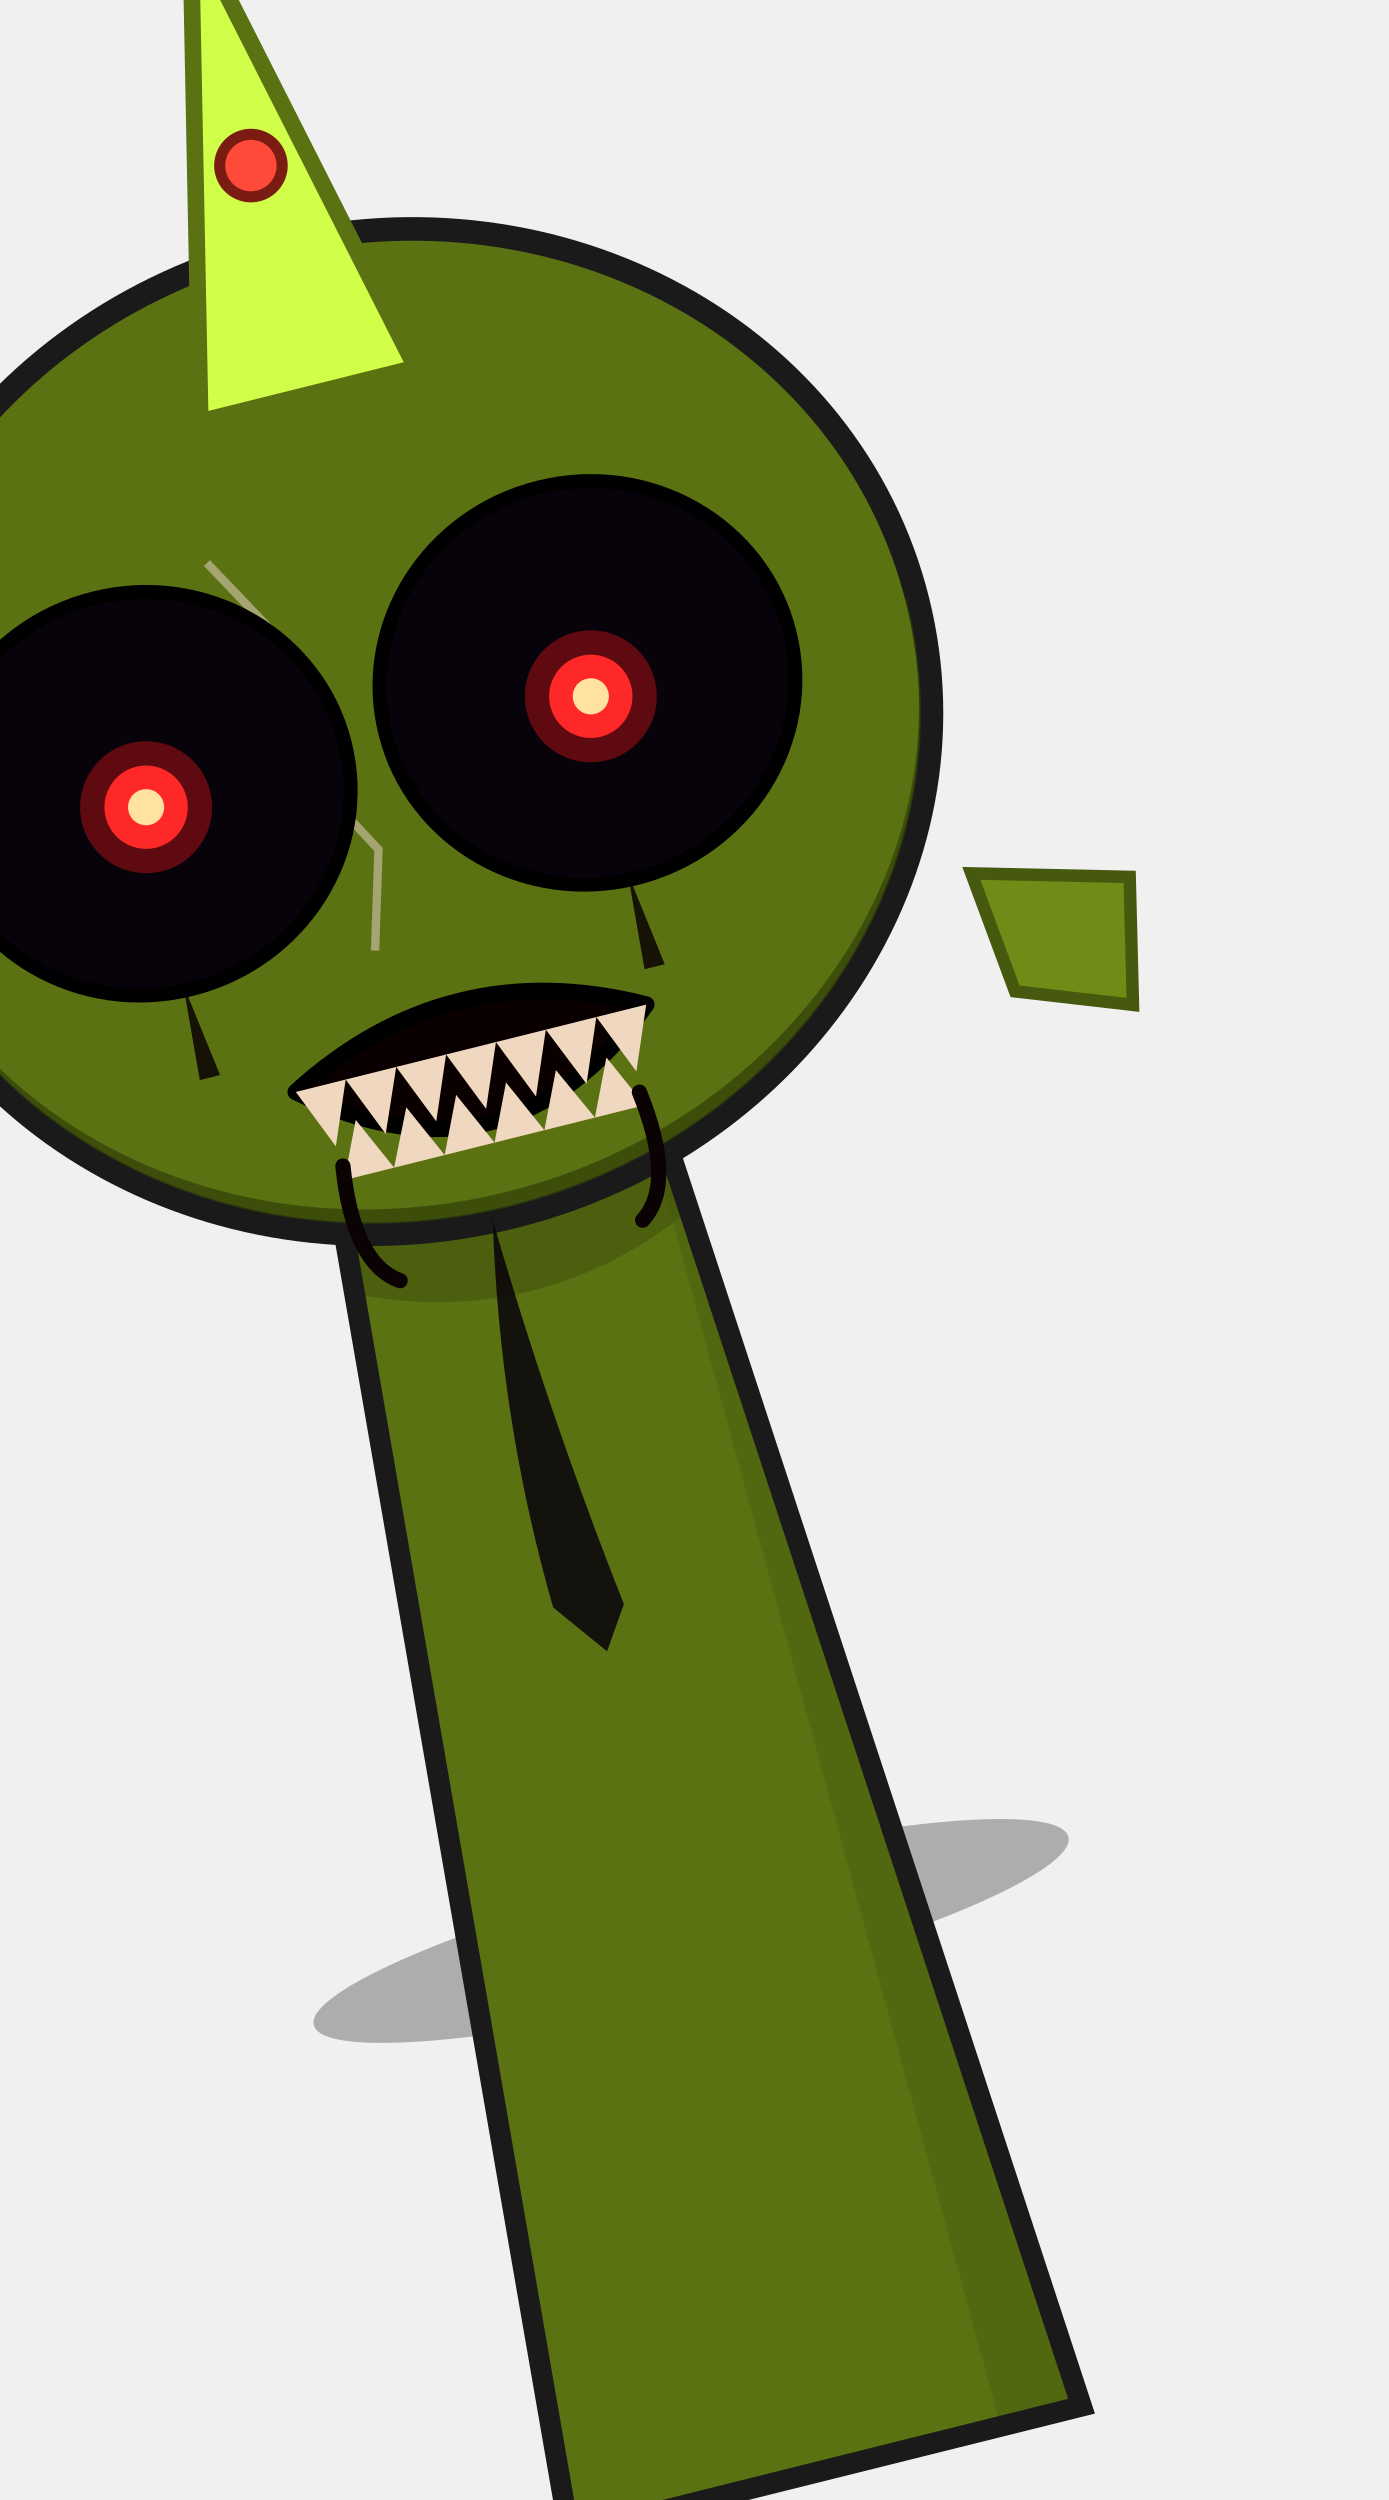
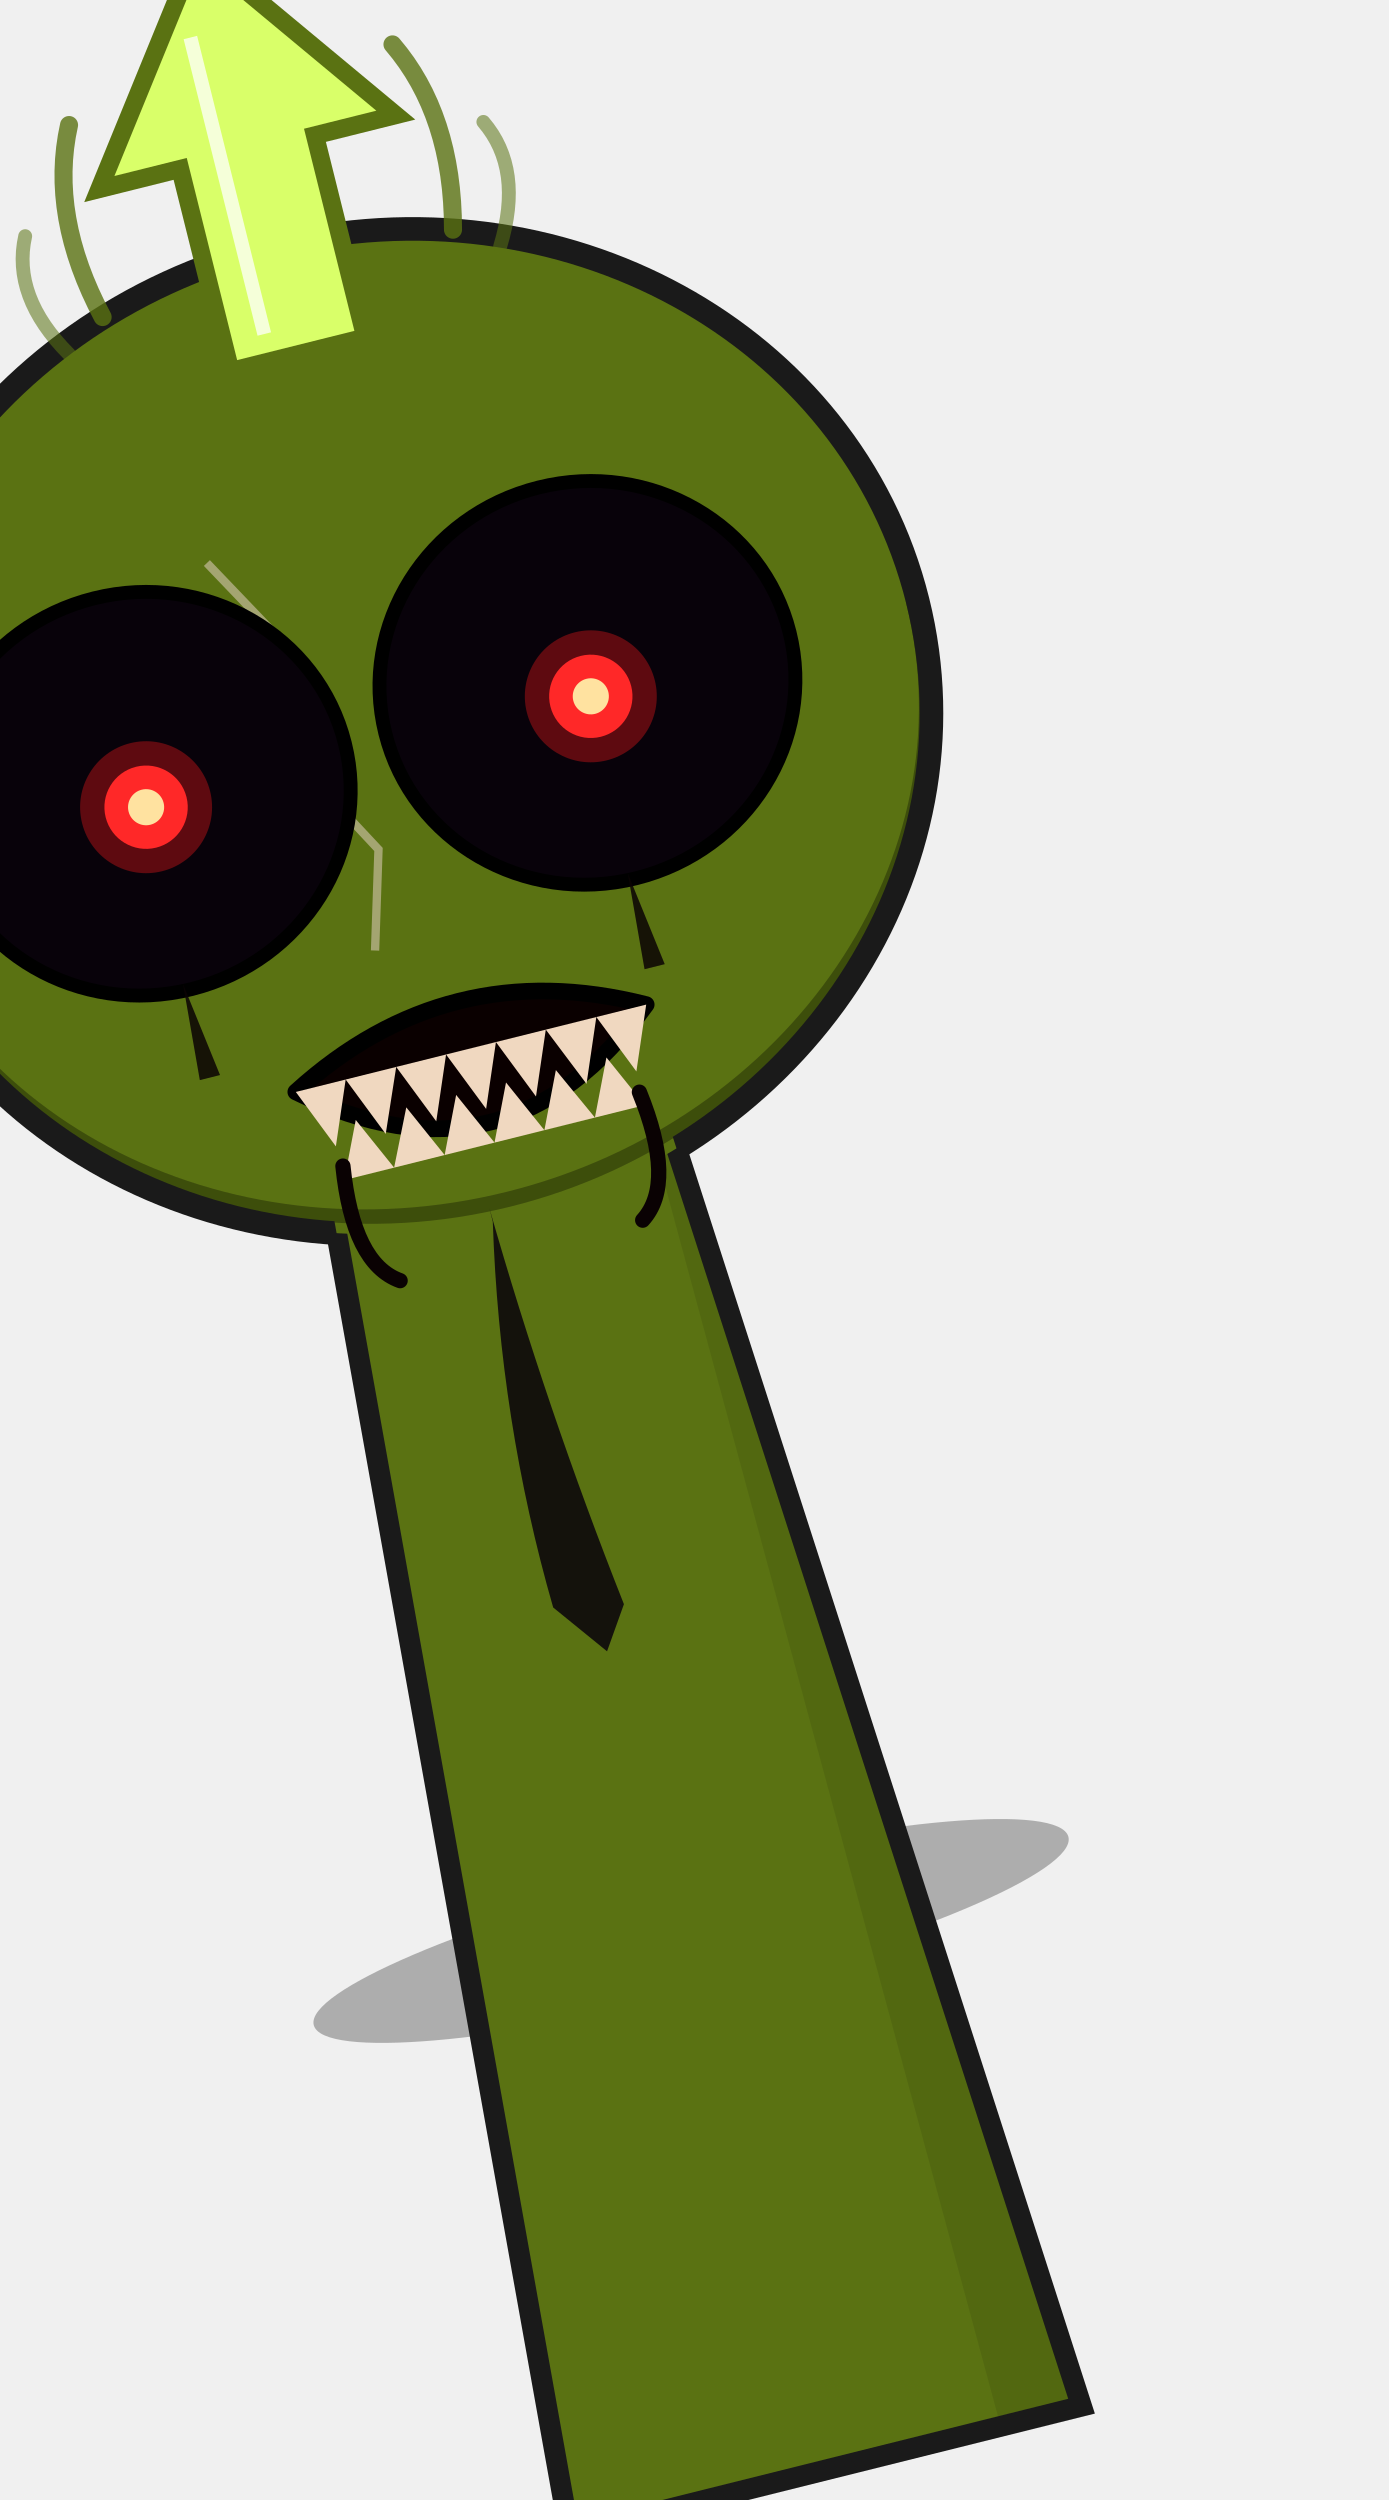
<svg xmlns="http://www.w3.org/2000/svg" viewBox="0 0 200 360" preserveAspectRatio="xMidYMax meet">
  <g class="char">
    <g transform="translate(0 -10) rotate(-14 100 290)">
      <g class="body">
        <ellipse cx="100" cy="288" rx="56" ry="9" fill="#000" opacity="0.28" />
-         <path d="M76 176 L62 368 L138 368 L124 176 Z" fill="#5a7212" stroke="none" />
-         <path d="M122 182 L126 368 L138 368 L124 182 Z" fill="#3e4f0c" opacity="0.28" />
+         <path d="M76 160 L62 368 L138 368 L124 160 Z" fill="#5a7212" stroke="none" />
+         <path d="M122 166 L126 368 L138 368 L124 166 Z" fill="#3e4f0c" opacity="0.28" />
        <defs>
          <clipPath id="body-clip">
-             <path d="M76 176 L62 368 L138 368 L124 176 Z" />
+             <path d="M76 160 L62 368 L138 368 L124 160 Z" />
          </clipPath>
        </defs>
        <g clip-path="url(#body-clip)">
-           <path d="M72 180 Q100 196, 128 180" stroke="#46580e" stroke-width="10" fill="none" stroke-linecap="butt" opacity="0.75" />
+           <path d="M72 164 Q100 180, 128 164" stroke="#46580e" stroke-width="10" fill="none" stroke-linecap="butt" opacity="0.75" />
        </g>
-         <path d="M76 176 L62 368 L138 368 L124 176 Z" fill="none" stroke="#1a1a1a" stroke-width="3" />
-         <ellipse cx="100" cy="110" rx="78" ry="72" fill="#5a7212" stroke="#1a1a1a" stroke-width="3.4" />
+         <path d="M76 160 L62 368 L138 368 L124 160 Z" fill="none" stroke="#1a1a1a" stroke-width="3" />
+         <ellipse cx="100" cy="110" rx="78" ry="72" fill="#5a7212" stroke="none" />
        <defs>
          <clipPath id="head-clip">
            <ellipse cx="100" cy="110" rx="76.5" ry="70.5" />
          </clipPath>
        </defs>
        <g clip-path="url(#head-clip)">
          <path d="M22 110 A78 70 0 0 0 178 110" stroke="#313e09" stroke-width="3.4" fill="none" stroke-linecap="round" opacity="0.7" />
        </g>
+         <defs>
+           <clipPath id="head-stroke-not-body">
+             <path d="M0 0 L200 0 L200 360 L0 360 Z M76 160 L62 368 L138 368 L124 160 Z" clip-rule="evenodd" />
+           </clipPath>
+         </defs>
+         <g clip-path="url(#head-stroke-not-body)">
+           <ellipse cx="100" cy="110" rx="78" ry="72" fill="none" stroke="#1a1a1a" stroke-width="3.4" />
+         </g>
        <path d="M80 80 l8 14 l-4 14 l10 18 l-4 14" stroke="#e0d0c0" stroke-width="1.2" fill="none" opacity="0.55" />
        <path d="M97 180 q1 30 5 60 l-4 6 l-6 -8 q-1 -28 5 -56 Z" fill="#08010a" opacity="0.85" />
      </g>
-       <path d="M84 60 L100 -10 L116 60 Z" fill="#d1ff49" stroke="#5a7212" stroke-width="2.4" stroke-linejoin="round" />
-       <circle cx="100" cy="26" r="4.5" fill="#ff4a3a" stroke="#7a1c12" stroke-width="1.6" />
-       <path d="M24 150 l-22 6 l4 18 l16 -6 Z" fill="#6f8c17" stroke="#46590e" stroke-width="1.8" />
-       <path d="M176 150 l22 6 l-4 18 l-16 -6 Z" fill="#6f8c17" stroke="#46590e" stroke-width="1.8" />
+       <path d="M100 -6 L78 24 L90 24 L90 54 L110 54 L110 24 L122 24 Z" fill="#d9ff69" stroke="#5a7212" stroke-width="2.6" stroke-linejoin="miter" />
+       <line x1="96" y1="6" x2="96" y2="50" stroke="#ffffff" stroke-width="2" opacity="0.75" />
+       <circle cx="100" cy="-6" r="6" fill="#ffffff" opacity="0.55" />
+       <circle cx="100" cy="-6" r="3" fill="#ffffff" />
+       <path d="M74 42 q-4 -16 2 -28" stroke="#5a7212" stroke-width="2.6" fill="none" stroke-linecap="round" opacity="0.8" />
+       <path d="M68 46 q-6 -10 -2 -18" stroke="#5a7212" stroke-width="2" fill="none" stroke-linecap="round" opacity="0.55" />
+       <path d="M126 42 q4 -16 -2 -28" stroke="#5a7212" stroke-width="2.6" fill="none" stroke-linecap="round" opacity="0.8" />
+       <path d="M132 46 q6 -10 2 -18" stroke="#5a7212" stroke-width="2" fill="none" stroke-linecap="round" opacity="0.55" />
      <ellipse cx="63" cy="110" rx="30" ry="29" fill="#08020a" stroke="#000" stroke-width="2" />
      <circle cx="63" cy="112" r="9.5" fill="#ff1a1a" opacity="0.35" />
      <circle cx="63" cy="112" r="6" fill="#ff2828" />
      <circle cx="63" cy="112" r="2.6" fill="#ffe2a0" />
      <path d="M62 138 l-1 14 l3 0 z" fill="#0a0203" opacity="0.85" />
      <ellipse cx="129" cy="110" rx="30" ry="29" fill="#08020a" stroke="#000" stroke-width="2" />
      <circle cx="129" cy="112" r="9.5" fill="#ff1a1a" opacity="0.35" />
      <circle cx="129" cy="112" r="6" fill="#ff2828" />
      <circle cx="129" cy="112" r="2.6" fill="#ffe2a0" />
      <path d="M128 138 l-1 14 l3 0 z" fill="#0a0203" opacity="0.85" />
      <path d="M74 157 q26 22 52 0 q-26 -14 -52 0 Z" fill="#0a0000" stroke="#000" stroke-width="2.4" stroke-linejoin="round" />
      <path d="M74.0 157 L77.7 166 L81.4 157 Z" fill="#f0d8c0" />
      <path d="M77.7 171 L81.4 163 L85.1 171 Z" fill="#f0d8c0" />
      <path d="M81.4 157 L85.1 166 L88.9 157 Z" fill="#f0d8c0" />
      <path d="M85.1 171 L88.9 163 L92.6 171 Z" fill="#f0d8c0" />
      <path d="M88.9 157 L92.6 166 L96.3 157 Z" fill="#f0d8c0" />
      <path d="M92.6 171 L96.3 163 L100.0 171 Z" fill="#f0d8c0" />
      <path d="M96.3 157 L100.0 166 L103.7 157 Z" fill="#f0d8c0" />
      <path d="M100.0 171 L103.7 163 L107.4 171 Z" fill="#f0d8c0" />
      <path d="M103.7 157 L107.4 166 L111.1 157 Z" fill="#f0d8c0" />
      <path d="M107.4 171 L111.1 163 L114.9 171 Z" fill="#f0d8c0" />
      <path d="M111.1 157 L114.9 166 L118.6 157 Z" fill="#f0d8c0" />
      <path d="M114.9 171 L118.6 163 L122.3 171 Z" fill="#f0d8c0" />
      <path d="M118.6 157 L122.3 166 L126.0 157 Z" fill="#f0d8c0" />
      <path d="M78 169 q-2 14 4 18" stroke="#0a0203" stroke-width="2.2" fill="none" stroke-linecap="round" />
      <path d="M122 169 q2 14 -4 18" stroke="#0a0203" stroke-width="2.2" fill="none" stroke-linecap="round" />
    </g>
  </g>
</svg>
